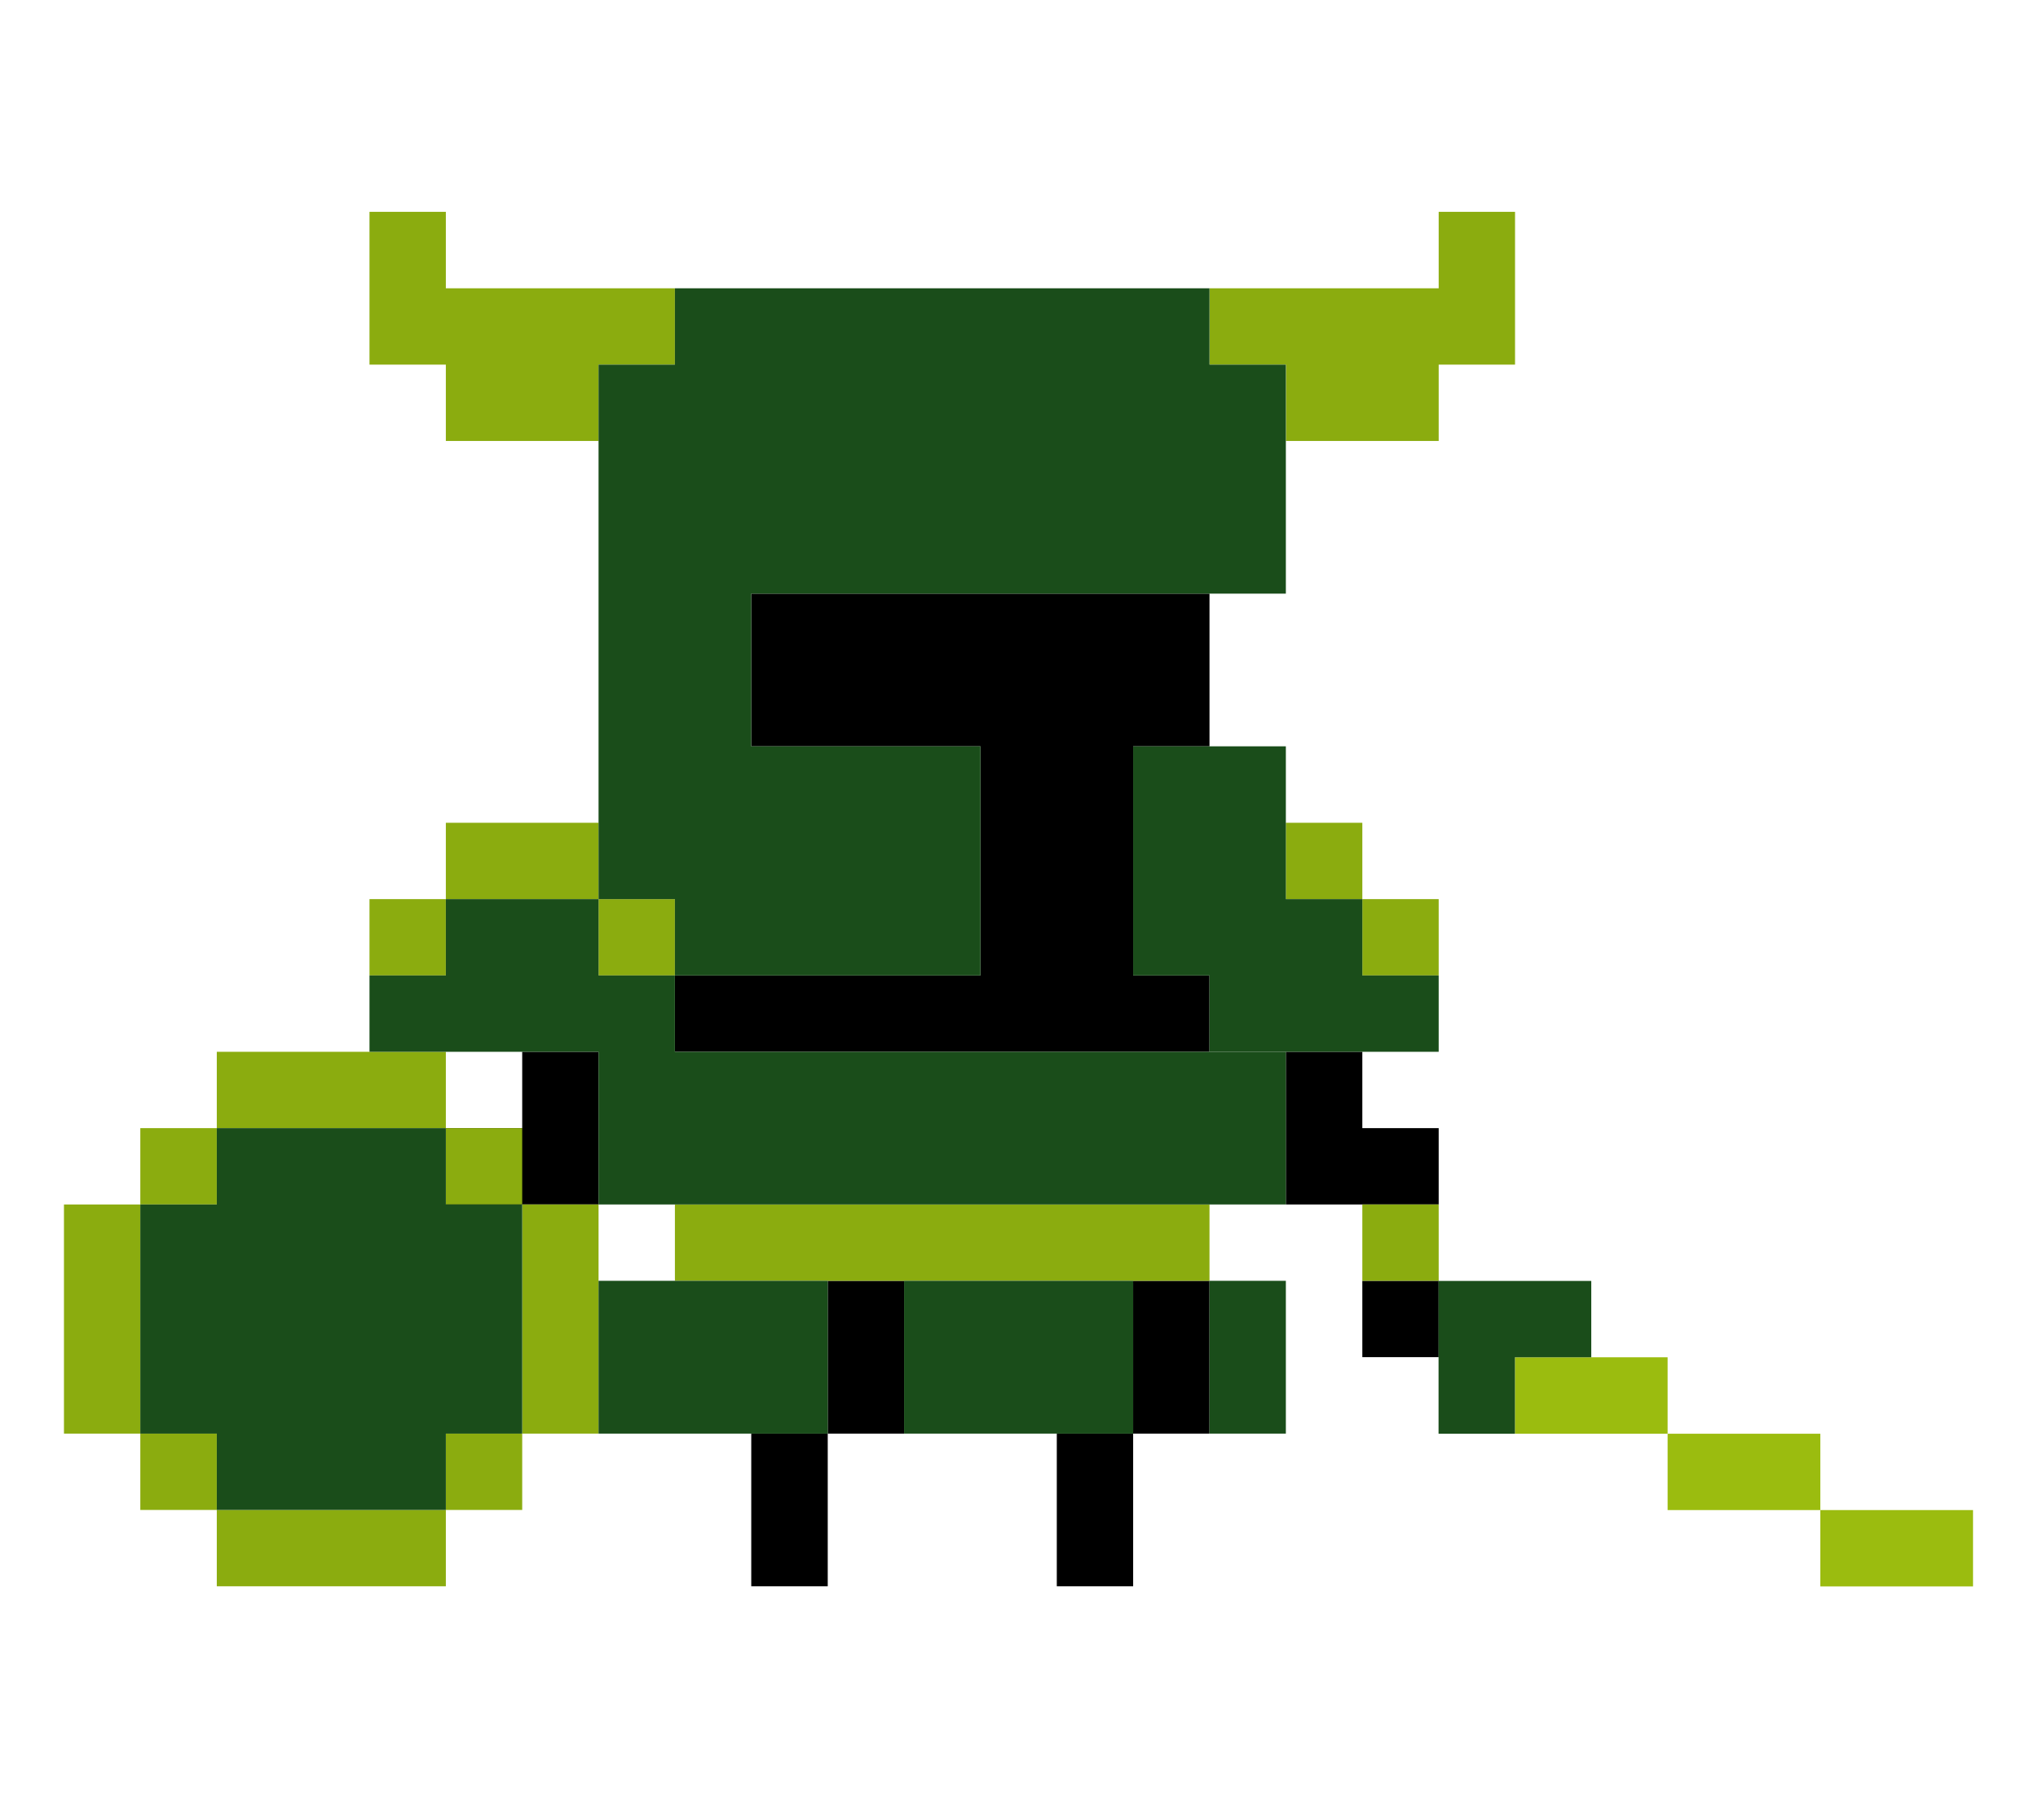
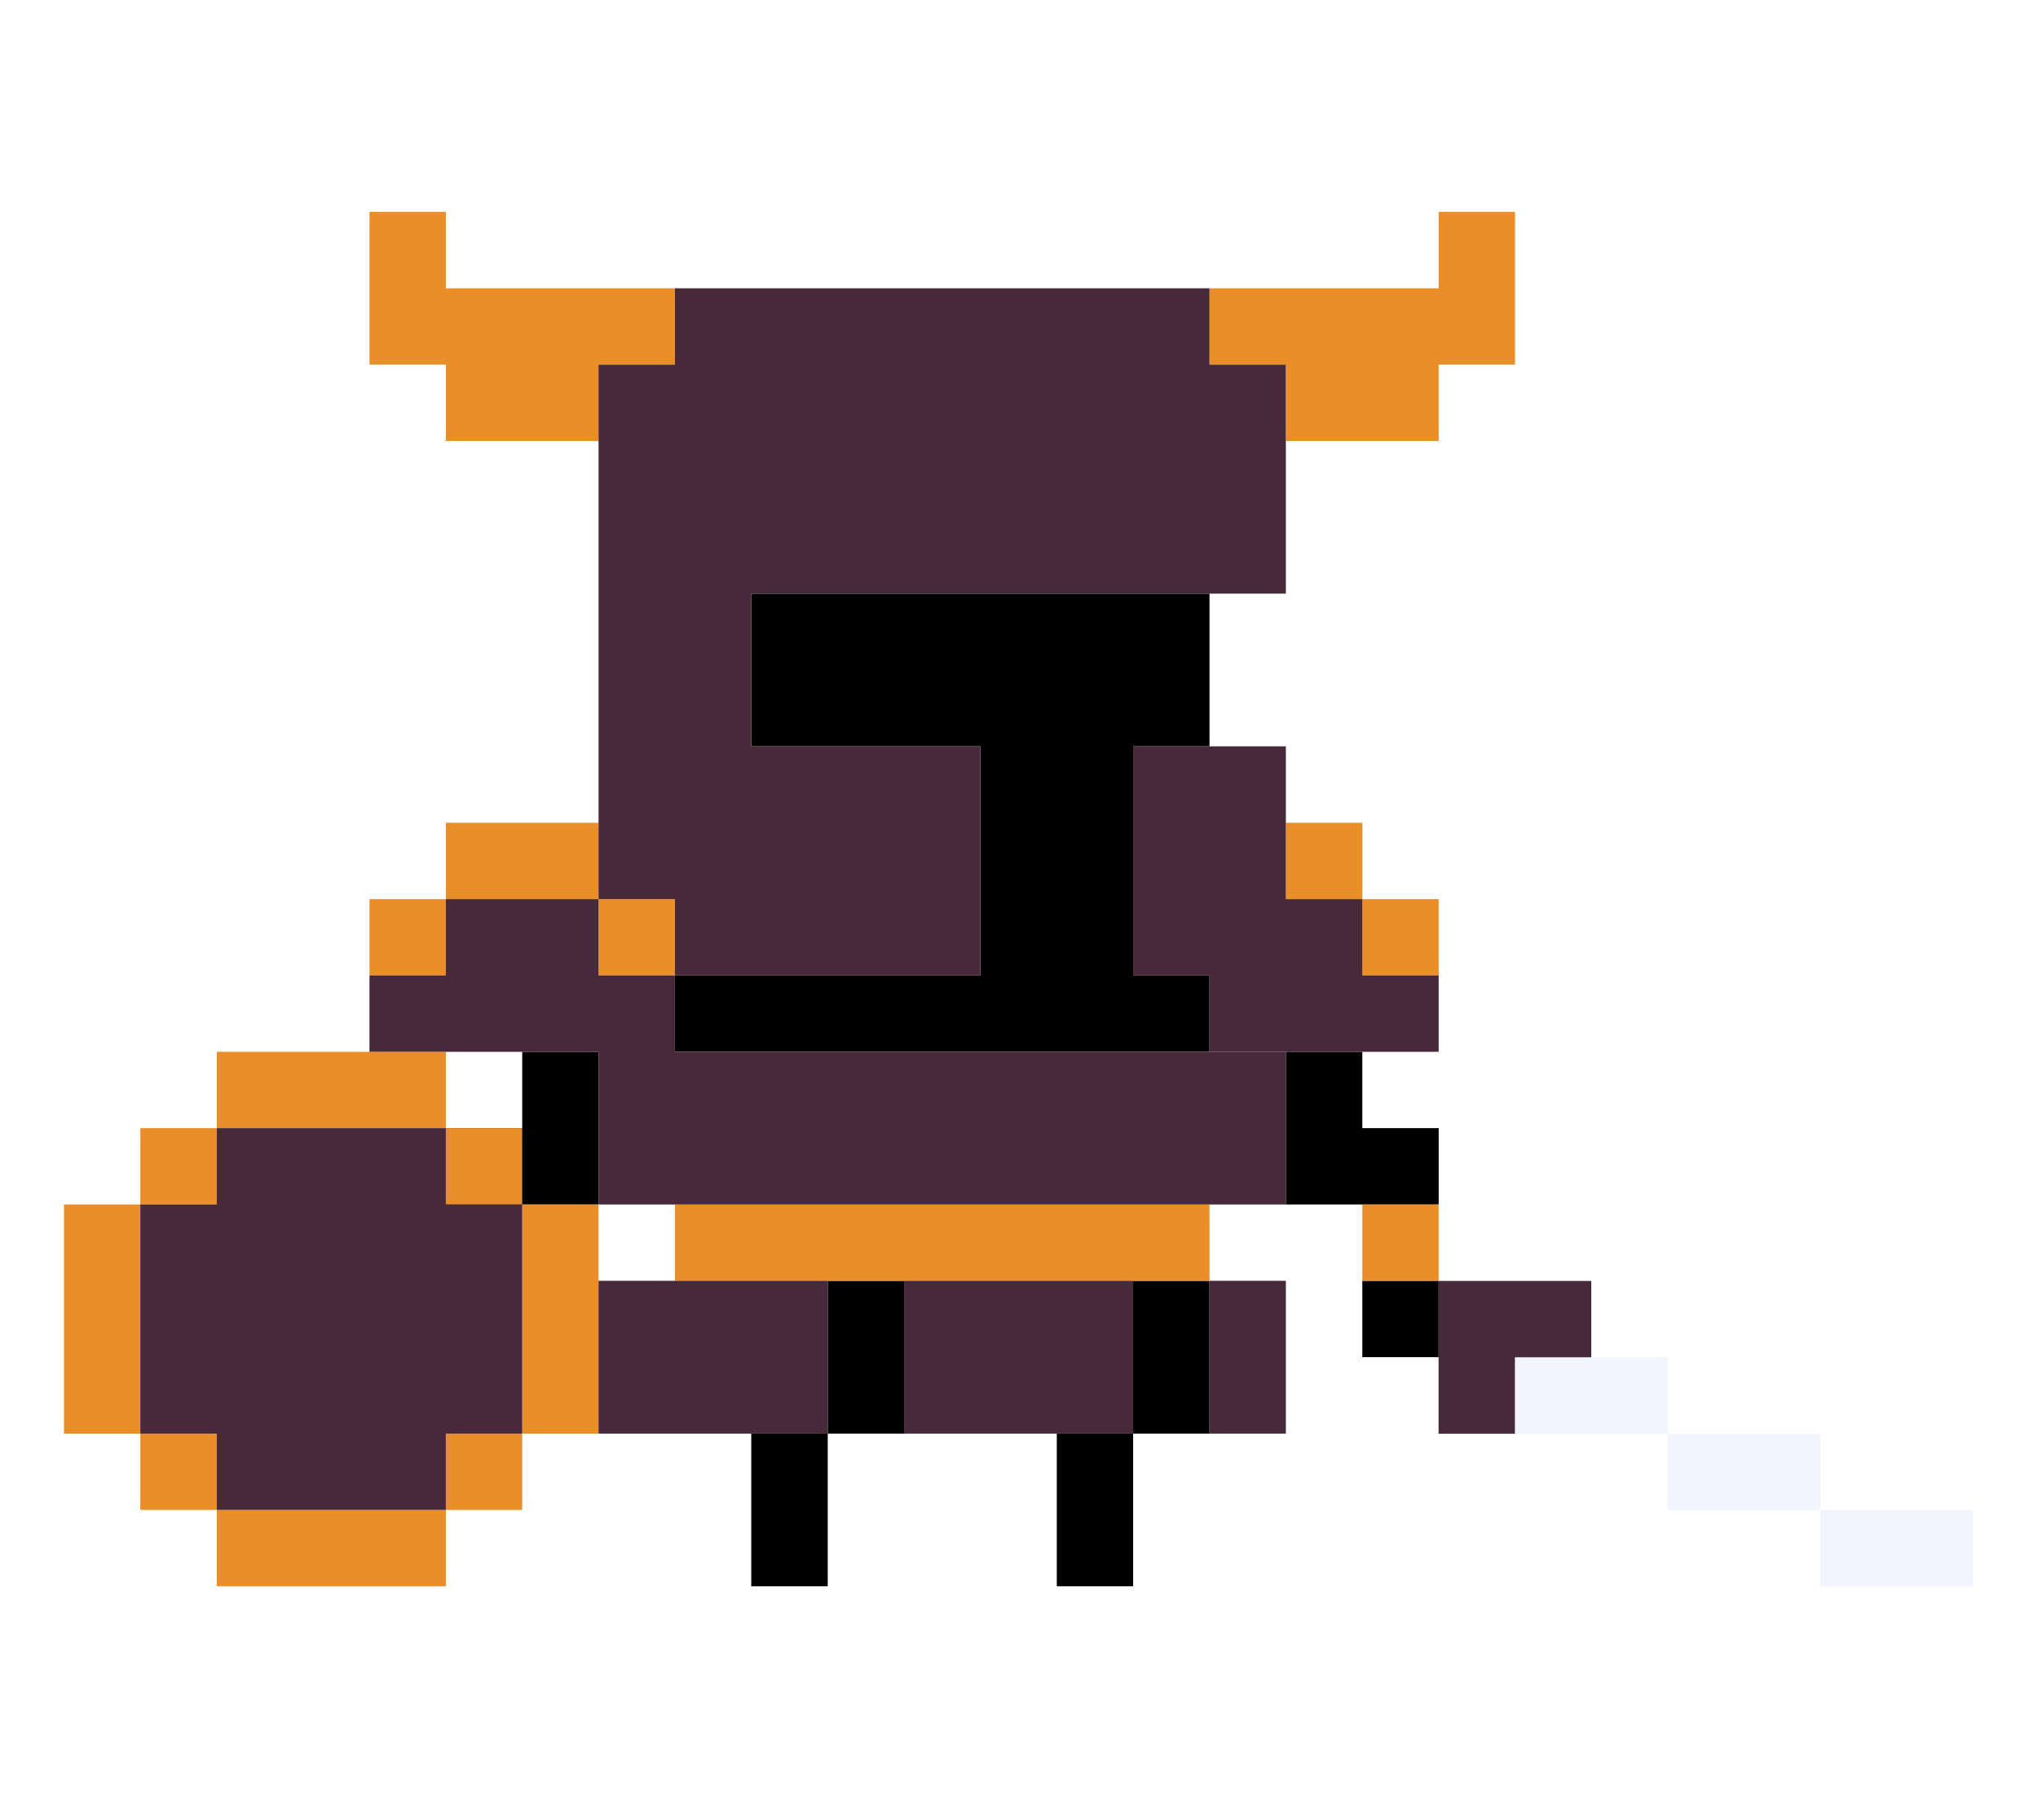
<svg xmlns="http://www.w3.org/2000/svg" id="Layer_1" data-name="Layer 1" viewBox="0 0 161.22 144">
  <defs>
    <style>
      .cls-1 {
-         fill: #9bbc0f;
+         fill: #f2f5ff;
      }

      .cls-2 {
-         fill: #1a4d1a;
+         fill: #482939;
      }

      .cls-3 {
-         fill: #8bac0f;
+         fill: #ea8e29;
      }
    </style>
  </defs>
  <rect class="cls-1" x="131.92" y="113.44" width="12.08" height="6.04" />
  <rect class="cls-1" x="144" y="119.48" width="12.08" height="6.04" />
  <rect class="cls-1" x="119.84" y="107.39" width="12.08" height="6.05" />
  <polygon class="cls-3" points="53.39 22.81 53.39 28.85 47.35 28.85 47.35 34.89 35.27 34.89 35.27 28.85 29.23 28.85 29.23 16.76 35.27 16.76 35.27 22.81 53.39 22.81" />
  <polygon class="cls-3" points="95.69 22.81 95.69 28.85 101.73 28.85 101.73 34.89 113.81 34.89 113.81 28.85 119.85 28.85 119.85 16.76 113.81 16.76 113.81 22.81 95.69 22.81" />
  <rect x="59.43" y="113.43" width="6.05" height="12.08" />
  <rect x="83.6" y="113.43" width="6.04" height="12.08" />
  <rect x="65.48" y="101.34" width="6.04" height="12.09" />
  <rect x="89.64" y="101.34" width="6.04" height="12.09" />
  <rect x="107.77" y="101.34" width="6.04" height="6.04" />
  <polygon points="113.81 89.26 113.81 95.3 101.72 95.3 101.72 83.22 107.77 83.22 107.77 89.26 113.81 89.26" />
  <polygon points="95.68 46.97 95.68 59.05 89.64 59.05 89.64 77.18 95.68 77.18 95.68 83.22 53.39 83.22 53.39 77.18 77.56 77.18 77.56 59.05 59.43 59.05 59.43 46.97 95.68 46.97" />
  <polygon points="47.35 83.22 47.35 95.3 35.27 95.3 35.27 89.26 41.31 89.26 41.31 83.22 47.35 83.22" />
  <g>
    <rect class="cls-3" x="47.35" y="71.14" width="6.04" height="6.04" />
    <rect class="cls-3" x="35.27" y="65.1" width="12.08" height="6.04" />
    <rect class="cls-3" x="107.77" y="95.3" width="6.04" height="6.04" />
    <rect class="cls-3" x="107.77" y="71.14" width="6.04" height="6.04" />
    <rect class="cls-3" x="101.72" y="65.1" width="6.05" height="6.04" />
    <rect class="cls-3" x="29.23" y="71.14" width="6.04" height="6.04" />
    <rect class="cls-3" x="53.39" y="95.3" width="42.29" height="6.04" />
    <rect class="cls-3" x="35.27" y="113.43" width="6.04" height="6.04" />
    <rect class="cls-3" x="41.31" y="95.3" width="6.04" height="18.13" />
    <rect class="cls-3" x="11.1" y="113.43" width="6.05" height="6.04" />
    <rect class="cls-3" x="5.06" y="95.3" width="6.04" height="18.13" />
    <rect class="cls-3" x="17.15" y="119.47" width="18.12" height="6.04" />
    <rect class="cls-3" x="35.27" y="89.26" width="6.04" height="6.04" />
    <rect class="cls-3" x="11.1" y="89.26" width="6.05" height="6.04" />
    <rect class="cls-3" x="17.15" y="83.22" width="18.12" height="6.04" />
  </g>
  <g>
    <polygon class="cls-2" points="125.88 101.35 125.88 107.39 119.84 107.39 119.84 113.44 113.8 113.44 113.8 101.35 125.88 101.35" />
    <rect class="cls-2" x="71.52" y="101.34" width="18.12" height="12.09" />
    <rect class="cls-2" x="95.68" y="101.34" width="6.04" height="12.09" />
    <rect class="cls-2" x="47.35" y="101.34" width="18.13" height="12.09" />
    <polygon class="cls-2" points="101.72 28.85 101.72 46.97 59.43 46.97 59.43 59.05 77.56 59.05 77.56 77.18 53.39 77.18 53.39 71.14 47.35 71.14 47.35 28.85 53.39 28.85 53.39 22.81 95.68 22.81 95.68 28.85 101.72 28.85" />
    <polygon class="cls-2" points="113.81 77.18 113.81 83.22 95.68 83.22 95.68 77.18 89.64 77.18 89.64 59.05 101.72 59.05 101.72 71.14 107.77 71.14 107.77 77.18 113.81 77.18" />
    <polygon class="cls-2" points="101.72 83.22 101.72 95.3 47.35 95.3 47.35 83.22 29.23 83.22 29.23 77.18 35.27 77.18 35.27 71.14 47.35 71.14 47.35 77.18 53.39 77.18 53.39 83.22 101.72 83.22" />
    <polygon class="cls-2" points="41.31 95.3 41.31 113.43 35.27 113.43 35.27 119.47 17.15 119.47 17.15 113.43 11.1 113.43 11.1 95.3 17.15 95.3 17.15 89.26 35.27 89.26 35.27 95.3 41.31 95.3" />
  </g>
</svg>
